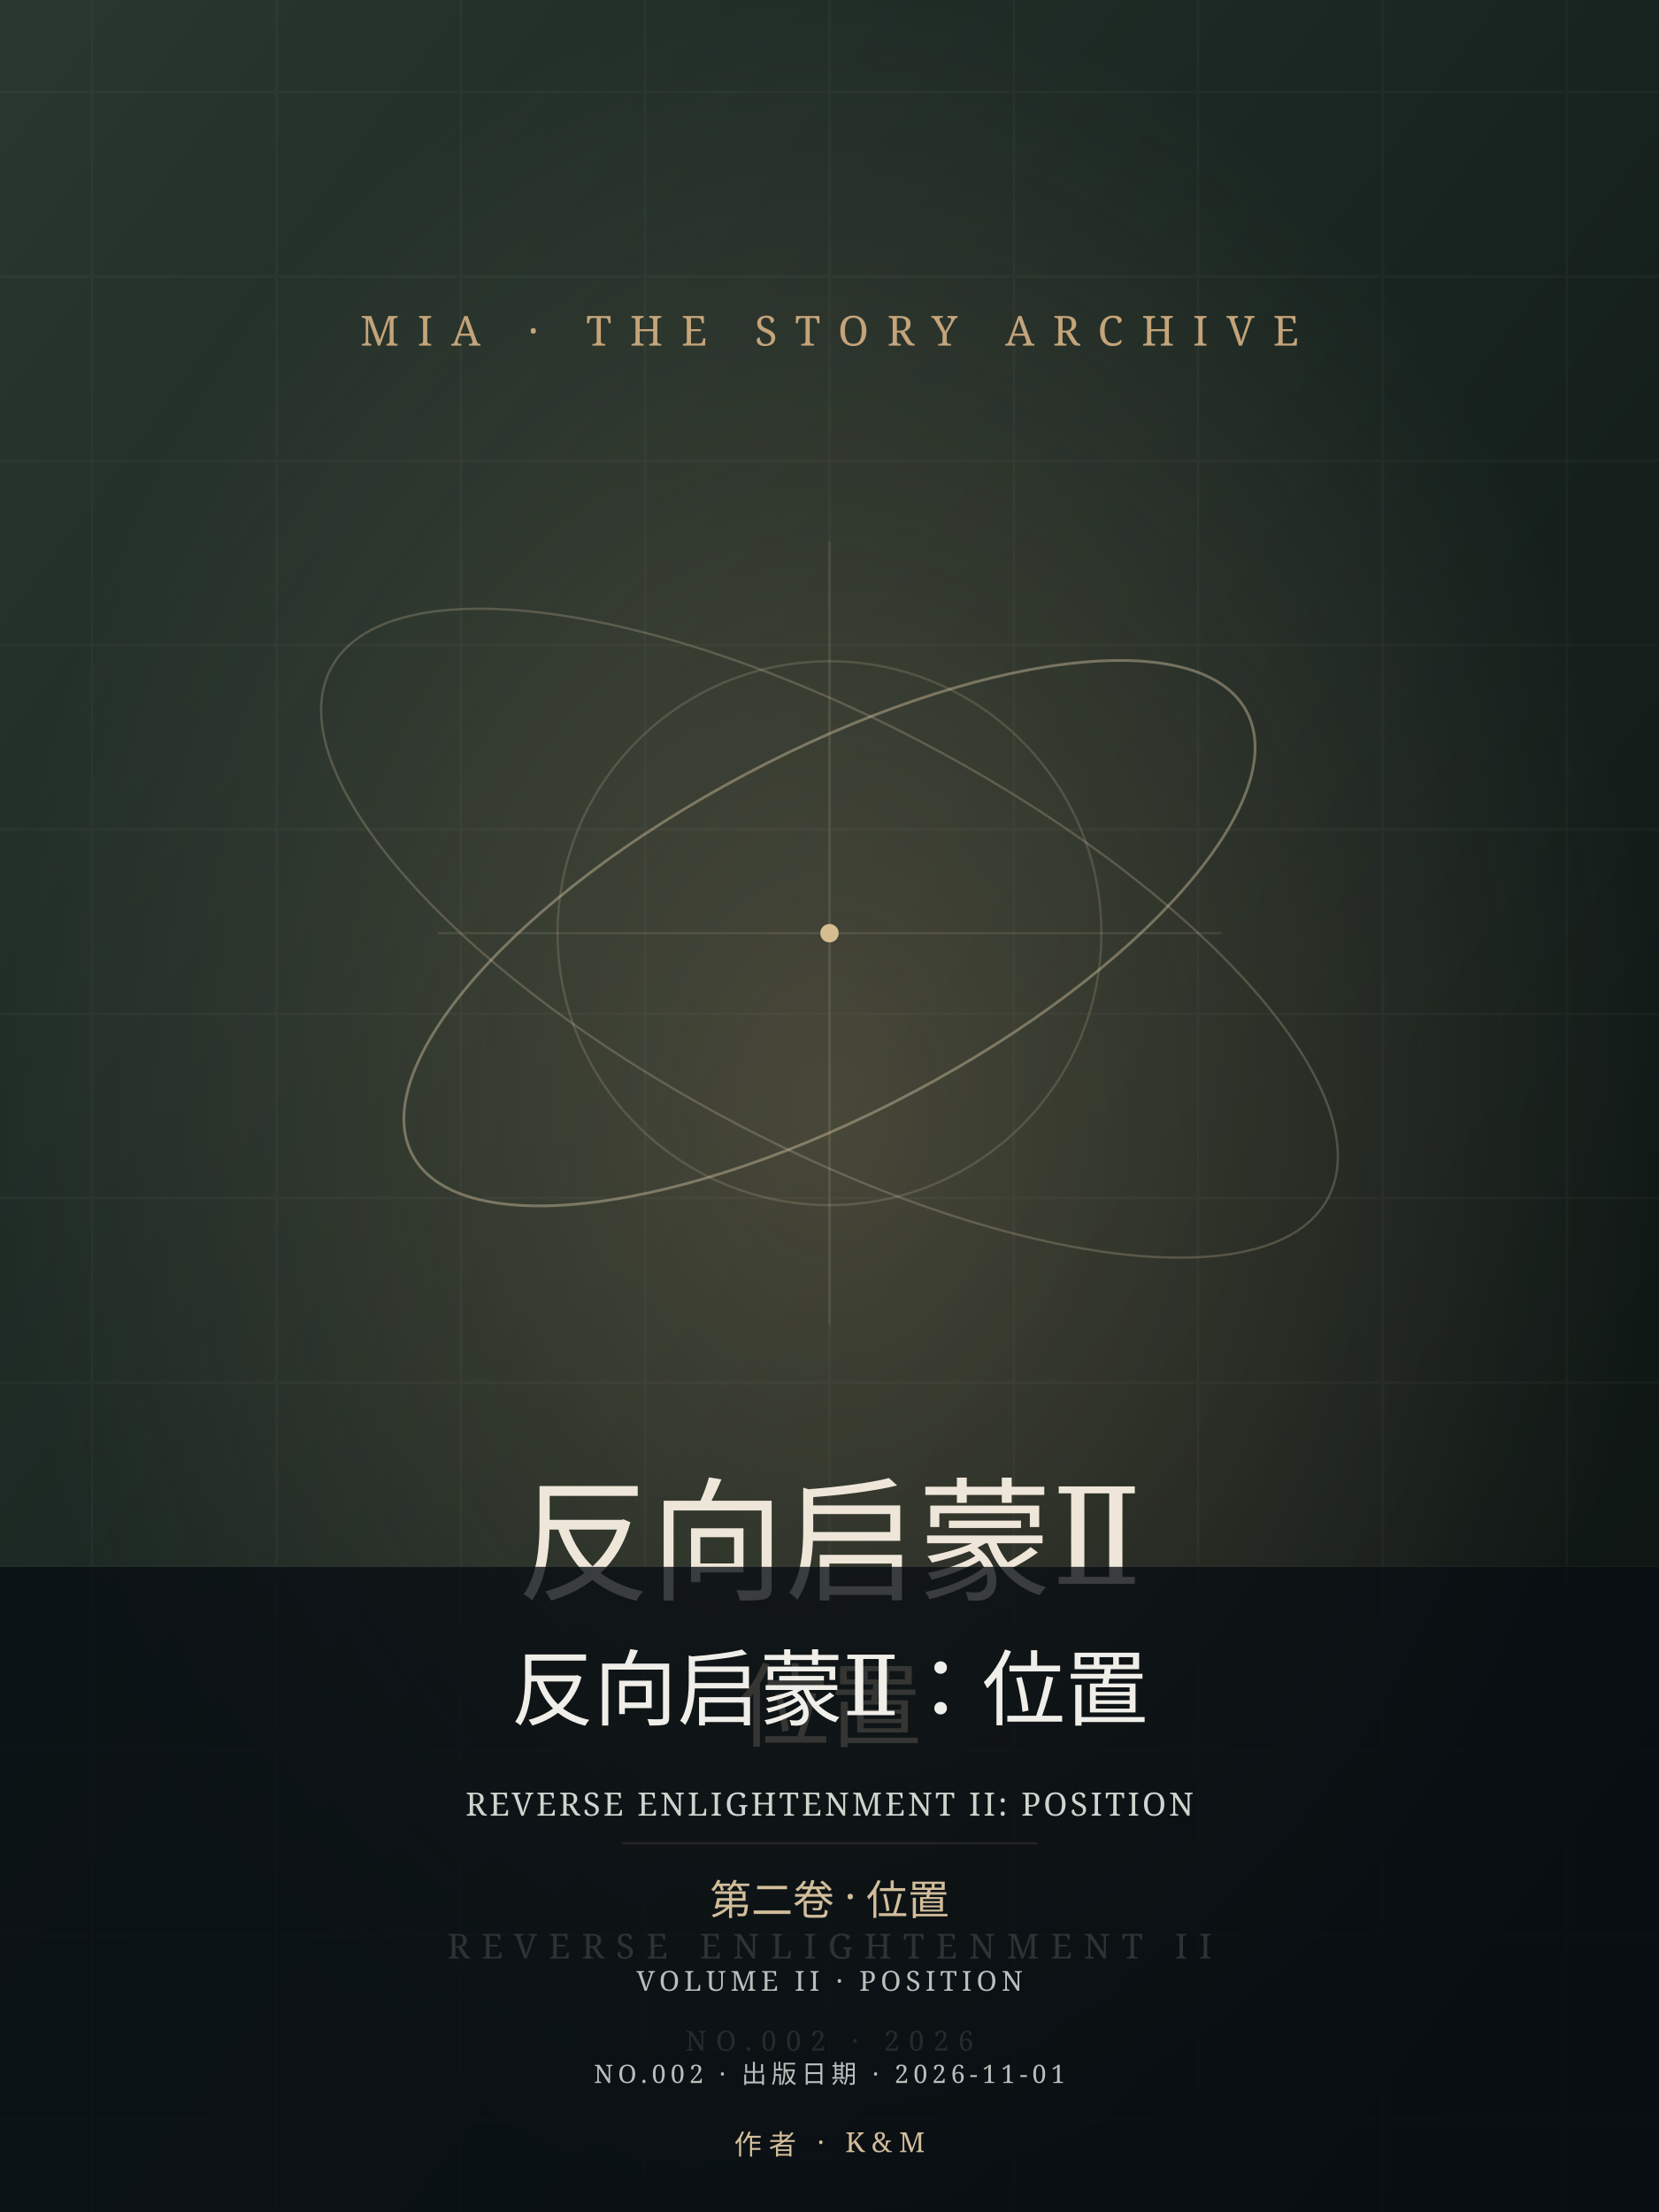
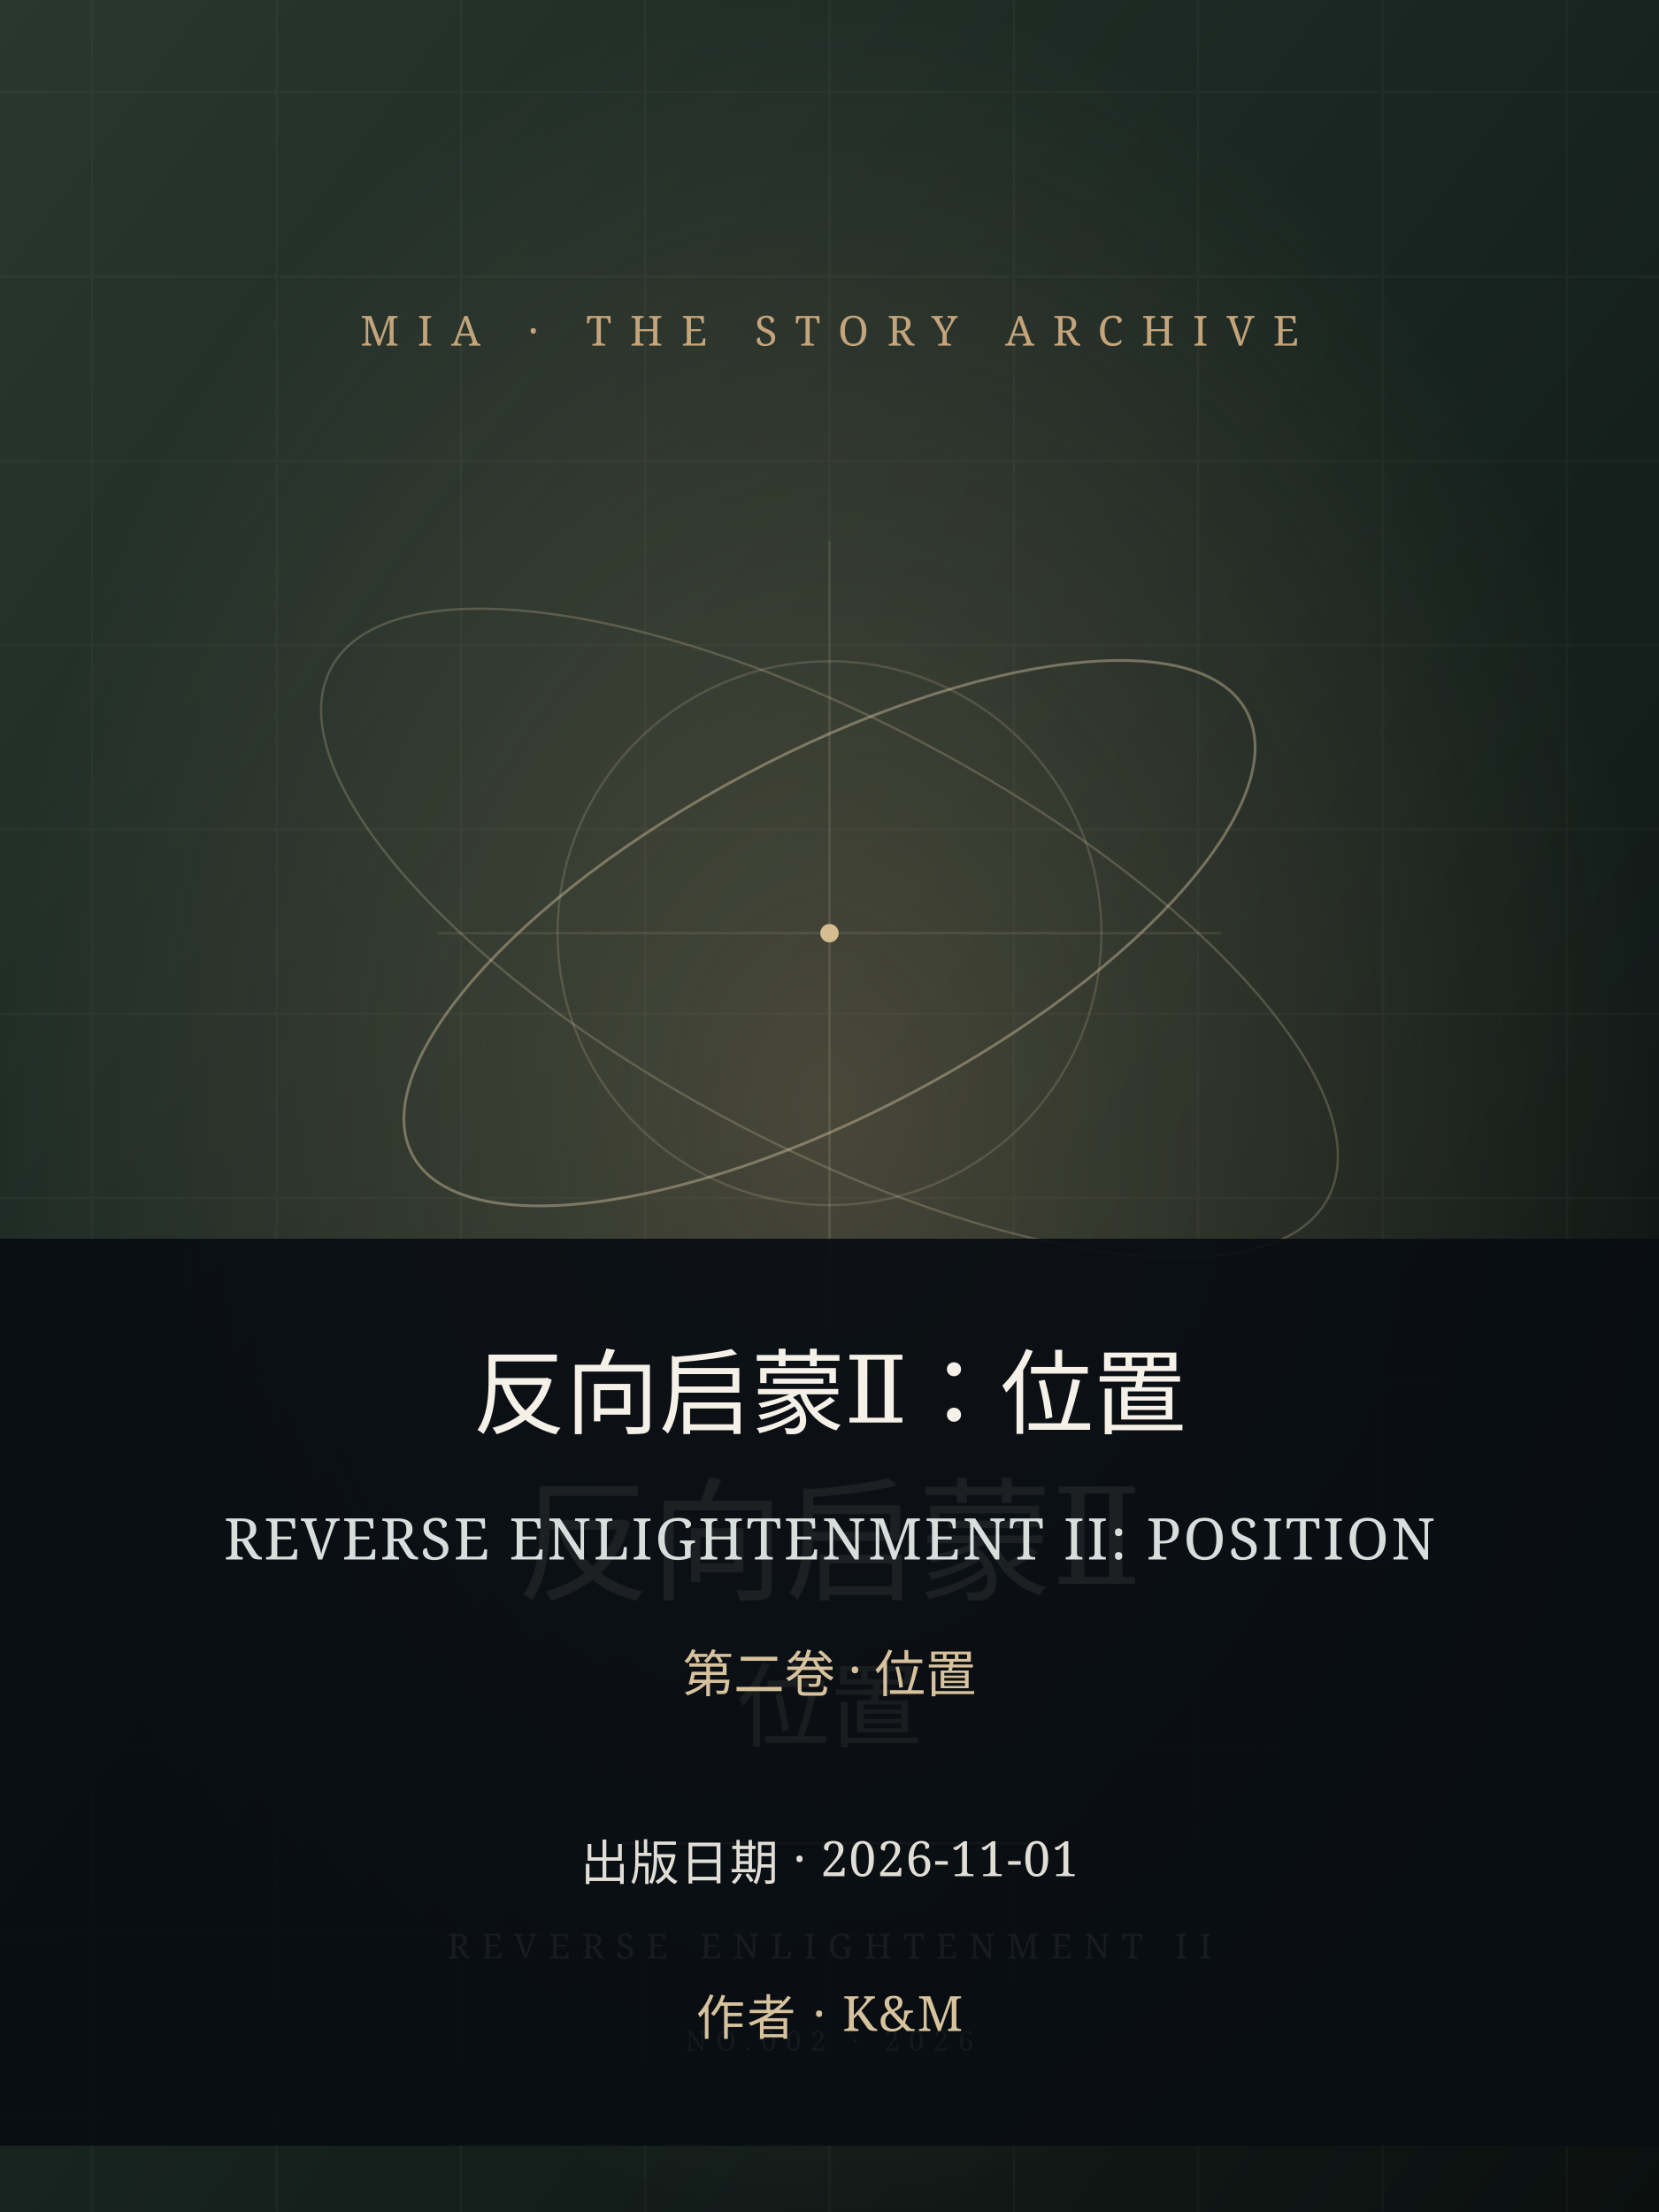
<svg xmlns="http://www.w3.org/2000/svg" viewBox="0 0 720 960">
  <defs>
    <linearGradient id="bg" x1="0" y1="0" x2="1" y2="1">
      <stop offset="0" stop-color="#29372f" />
      <stop offset=".52" stop-color="#17231f" />
      <stop offset="1" stop-color="#0b100f" />
    </linearGradient>
    <radialGradient id="glow">
      <stop offset="0" stop-color="#c4a47a" stop-opacity=".28" />
      <stop offset="1" stop-color="#c4a47a" stop-opacity="0" />
    </radialGradient>
    <pattern id="grain" width="80" height="80" patternUnits="userSpaceOnUse">
      <path d="M0 40H80M40 0V80" stroke="#e9e3d7" stroke-opacity=".035" stroke-width="1" />
    </pattern>
  </defs>
  <rect width="720" height="960" fill="url(#bg)" />
  <rect width="720" height="960" fill="url(#glow)" />
  <rect width="720" height="960" fill="url(#grain)" />
  <g fill="none" stroke="#d9c8a8" stroke-opacity=".42">
    <ellipse cx="360" cy="405" rx="205" ry="78" transform="rotate(-28 360 405)" stroke-width="1.2" />
    <ellipse cx="360" cy="405" rx="245" ry="92" transform="rotate(28 360 405)" stroke-opacity=".24" />
    <circle cx="360" cy="405" r="118" stroke-opacity=".18" />
    <path d="M360 235V575M190 405H530" stroke-opacity=".12" />
  </g>
  <circle cx="360" cy="405" r="4" fill="#d6bd91" />
  <text x="360" y="150" text-anchor="middle" fill="#c4a47a" font-family="Georgia,serif" font-size="18" letter-spacing="8">MIA · THE STORY ARCHIVE</text>
  <text x="360" y="690" text-anchor="middle" fill="#eee6d8" font-family="serif" font-size="58">反向启蒙Ⅱ</text>
  <text x="360" y="755" text-anchor="middle" fill="#d8c8aa" font-family="serif" font-size="40">位置</text>
  <path d="M270 800H450" stroke="#c4a47a" stroke-opacity=".6" />
  <text x="360" y="850" text-anchor="middle" fill="#bcb5a7" font-family="Georgia,serif" font-size="15" letter-spacing="5">REVERSE ENLIGHTENMENT II</text>
  <text x="360" y="890" text-anchor="middle" fill="#8f988e" font-family="Georgia,serif" font-size="12" letter-spacing="4">NO.002 · 2026</text>
  <g id="publication-imprint">
-     <rect x="0" y="680" width="720" height="280" fill="#080d12" fill-opacity=".78" />
-     <text x="360" y="746" text-anchor="middle" fill="#f0eee8" font-family="Noto Serif SC,serif" font-size="36" textLength="633.6" lengthAdjust="spacingAndGlyphs">反向启蒙Ⅱ：位置</text>
-     <text x="360" y="788" text-anchor="middle" fill="#d0d4ce" font-family="Georgia,serif" font-size="14" letter-spacing="1.2" textLength="619.2" lengthAdjust="spacingAndGlyphs">REVERSE ENLIGHTENMENT II: POSITION</text>
-     <text x="360" y="831" text-anchor="middle" fill="#d2bd9b" font-family="Noto Serif SC,serif" font-size="18">第二卷 · 位置</text>
-     <text x="360" y="864" text-anchor="middle" fill="#b8c0bc" font-family="Georgia,serif" font-size="12" letter-spacing="2">VOLUME II · POSITION</text>
-     <text x="360" y="904" text-anchor="middle" fill="#b8c0bc" font-family="Georgia,serif" font-size="11" letter-spacing="2">NO.002 · 出版日期 · 2026-11-01</text>
-     <text x="360" y="935" text-anchor="middle" fill="#d2bd9b" font-family="Georgia,serif" font-size="12" letter-spacing="3">作者 · K&amp;M</text>
+     <rect x="0" y="537.6" width="720" height="393.6" fill="#080d12" fill-opacity=".91" />
+     <text x="360" y="619.2" text-anchor="middle" fill="#f5f1e8" font-family="Noto Serif SC,serif" font-size="40.32" textLength="633.6" lengthAdjust="spacingAndGlyphs">反向启蒙Ⅱ：位置</text>
+     <text x="360" y="676.8" text-anchor="middle" fill="#d8dedc" font-family="Georgia,serif" font-size="24.96" letter-spacing="1" textLength="633.6" lengthAdjust="spacingAndGlyphs">REVERSE ENLIGHTENMENT II: POSITION</text>
+     <text x="360" y="734.4" text-anchor="middle" fill="#d7c29e" font-family="Noto Serif SC,serif" font-size="22.08" textLength="619.2" lengthAdjust="spacingAndGlyphs">第二卷 · 位置</text>
+     <text x="360" y="816" text-anchor="middle" fill="#e0ded6" font-family="Noto Serif SC,serif" font-size="21.12" letter-spacing=".5">出版日期 · 2026-11-01</text>
+     <text x="360" y="883.2" text-anchor="middle" fill="#d7c29e" font-family="Noto Serif SC,serif" font-size="21.12" letter-spacing="1">作者 · K&amp;M</text>
  </g>
</svg>
